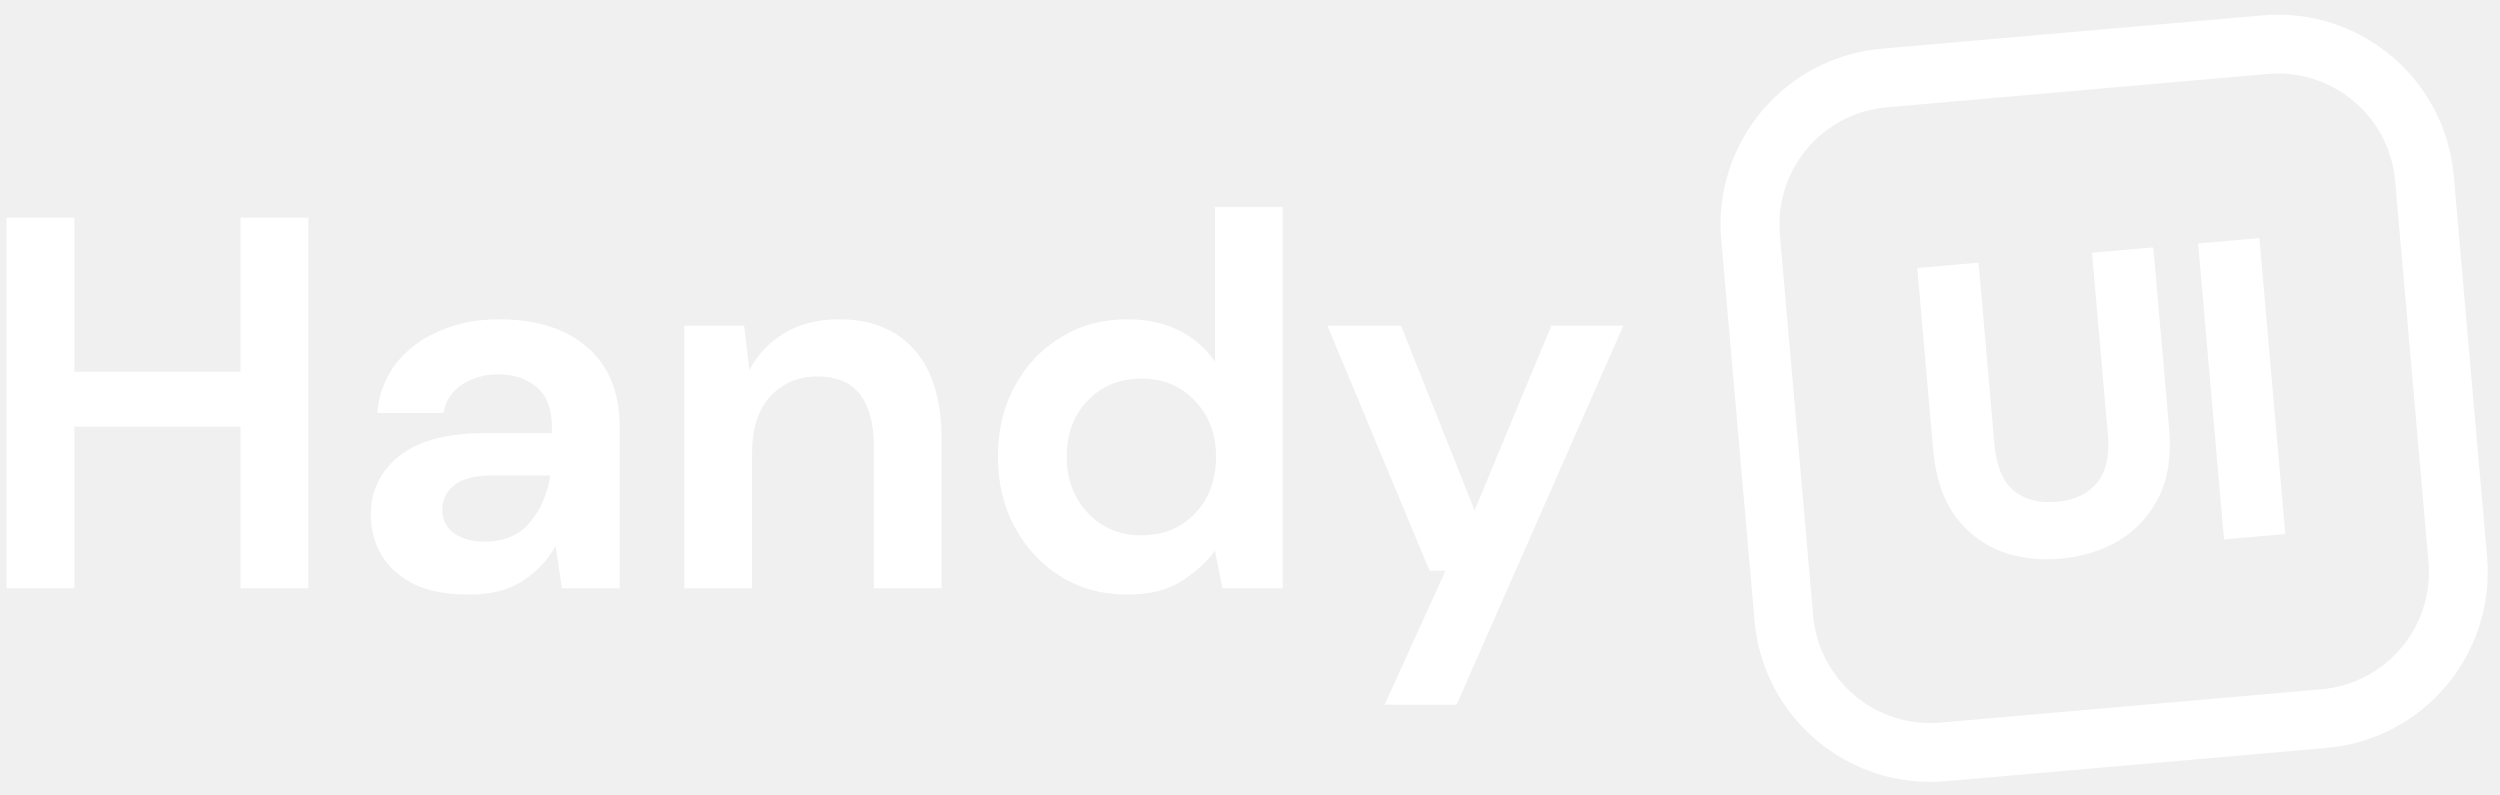
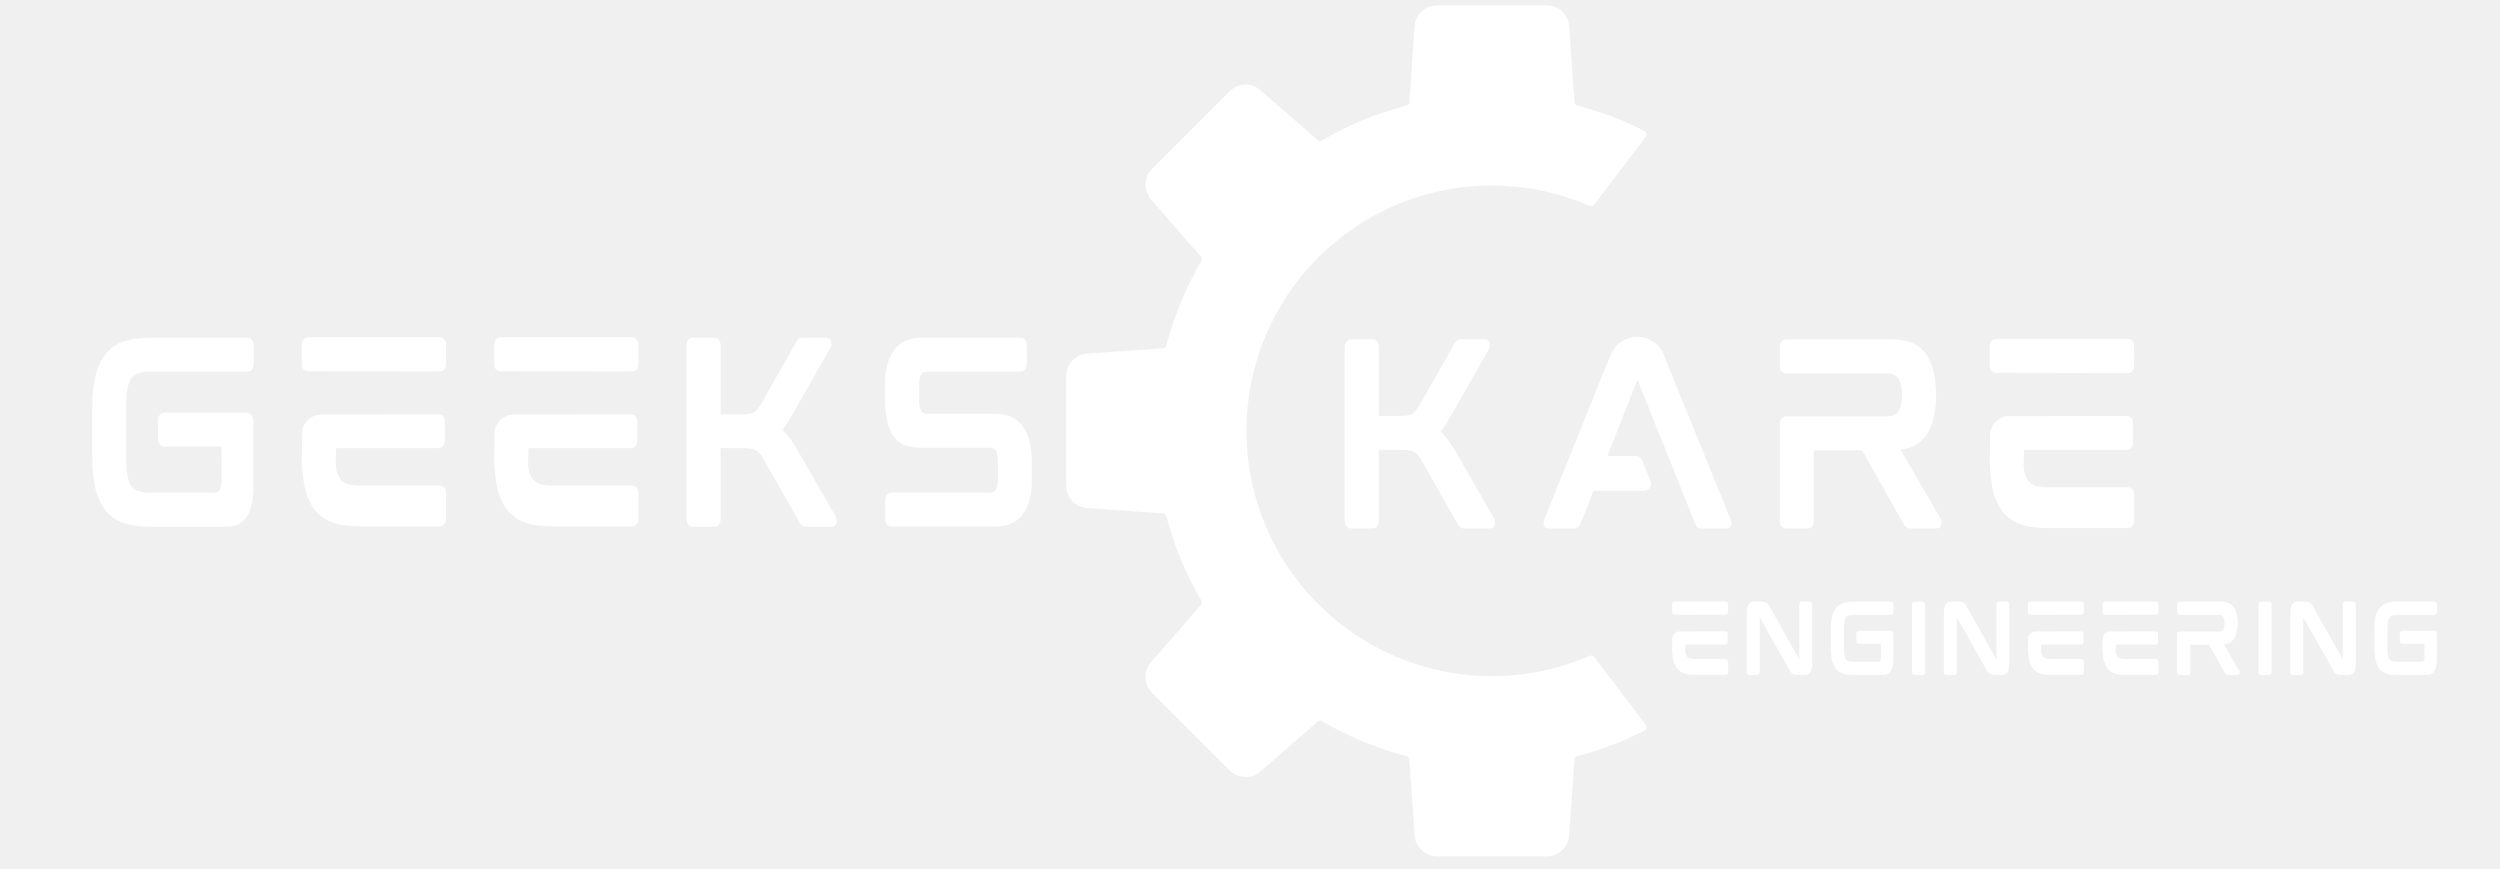
- <svg xmlns="http://www.w3.org/2000/svg" width="85" height="27" viewBox="0 0 85 27" fill="none">
-   <path fill-rule="evenodd" clip-rule="evenodd" d="M64.151 3.648L77.101 2.515C79.302 2.323 81.242 3.951 81.435 6.151L82.568 19.102C82.76 21.302 81.132 23.243 78.932 23.435L65.981 24.568C63.78 24.761 61.84 23.133 61.648 20.932L60.515 7.982C60.322 5.781 61.95 3.841 64.151 3.648ZM58.522 8.156C58.233 4.855 60.675 1.945 63.977 1.656L76.927 0.523C80.228 0.234 83.138 2.676 83.427 5.977L84.56 18.927C84.849 22.229 82.407 25.139 79.106 25.428L66.155 26.561C62.854 26.849 59.944 24.407 59.655 21.106L58.522 8.156ZM76.683 8.258L77.537 18.021L75.752 18.177L77.537 18.021L76.683 8.258L76.683 8.258ZM70.04 18.846C70.039 18.846 70.039 18.846 70.039 18.846C69.998 18.849 69.956 18.852 69.915 18.855C69.956 18.852 69.998 18.849 70.04 18.846C70.04 18.846 70.04 18.846 70.04 18.846ZM71.955 18.256C71.464 18.545 70.913 18.732 70.304 18.816C70.914 18.732 71.464 18.545 71.955 18.256C72.525 17.916 72.962 17.442 73.264 16.835C73.567 16.228 73.68 15.482 73.603 14.599L73.076 8.574L73.075 8.574L73.603 14.599C73.68 15.482 73.567 16.228 73.264 16.835C72.961 17.442 72.525 17.916 71.955 18.256ZM68.011 18.737L68.009 18.736C67.38 18.488 66.859 18.077 66.448 17.509L66.447 17.507C66.043 16.932 65.806 16.189 65.727 15.288L65.187 9.114L67.271 8.931L67.812 15.12C67.877 15.861 68.099 16.367 68.453 16.672C68.82 16.98 69.305 17.115 69.925 17.061C70.537 17.007 70.987 16.791 71.295 16.423C71.599 16.06 71.734 15.523 71.669 14.782L71.128 8.594L73.212 8.411L73.752 14.586C73.831 15.489 73.717 16.263 73.399 16.902C73.083 17.534 72.627 18.03 72.032 18.385C71.45 18.728 70.788 18.931 70.052 18.995C69.317 19.059 68.635 18.975 68.011 18.737ZM75.616 18.34L74.736 8.278L76.82 8.096L77.7 18.157L75.616 18.34ZM38.322 20.216C37.481 20.216 36.731 20.012 36.072 19.604C35.411 19.196 34.889 18.638 34.505 17.93C34.121 17.222 33.929 16.418 33.929 15.518C33.929 14.618 34.121 13.82 34.505 13.124C34.889 12.416 35.411 11.864 36.072 11.468C36.731 11.06 37.481 10.856 38.322 10.856C38.993 10.856 39.581 10.982 40.086 11.234C40.59 11.486 40.998 11.84 41.309 12.296V7.04H43.614V20H41.562L41.309 18.722C41.022 19.118 40.638 19.466 40.157 19.766C39.69 20.066 39.078 20.216 38.322 20.216ZM38.807 18.2C39.551 18.2 40.157 17.954 40.626 17.462C41.105 16.958 41.346 16.316 41.346 15.536C41.346 14.756 41.105 14.12 40.626 13.628C40.157 13.124 39.551 12.872 38.807 12.872C38.075 12.872 37.469 13.118 36.989 13.61C36.51 14.102 36.27 14.738 36.27 15.518C36.27 16.298 36.51 16.94 36.989 17.444C37.469 17.948 38.075 18.2 38.807 18.2ZM0.223 20V7.4H2.527V12.638H8.179V7.4H10.483V20H8.179V14.51H2.527V20H0.223ZM15.956 20.216C15.188 20.216 14.558 20.096 14.066 19.856C13.574 19.604 13.208 19.274 12.968 18.866C12.728 18.458 12.608 18.008 12.608 17.516C12.608 16.688 12.932 16.016 13.58 15.5C14.228 14.984 15.2 14.726 16.496 14.726H18.764V14.51C18.764 13.898 18.59 13.448 18.242 13.16C17.894 12.872 17.462 12.728 16.946 12.728C16.478 12.728 16.07 12.842 15.722 13.07C15.374 13.286 15.158 13.61 15.074 14.042H12.824C12.884 13.394 13.1 12.83 13.472 12.35C13.856 11.87 14.348 11.504 14.948 11.252C15.548 10.988 16.22 10.856 16.964 10.856C18.236 10.856 19.238 11.174 19.97 11.81C20.702 12.446 21.068 13.346 21.068 14.51V20H19.106L18.89 18.56C18.626 19.04 18.254 19.436 17.774 19.748C17.306 20.06 16.7 20.216 15.956 20.216ZM16.478 18.416C17.138 18.416 17.648 18.2 18.008 17.768C18.38 17.336 18.614 16.802 18.71 16.166H16.748C16.136 16.166 15.698 16.28 15.434 16.508C15.17 16.724 15.038 16.994 15.038 17.318C15.038 17.666 15.17 17.936 15.434 18.128C15.698 18.32 16.046 18.416 16.478 18.416ZM23.266 11.072V20H25.57V15.392C25.57 14.576 25.774 13.94 26.182 13.484C26.602 13.028 27.136 12.8 27.784 12.8C28.444 12.8 28.93 13.004 29.242 13.412C29.554 13.82 29.71 14.408 29.71 15.176V20H32.014V14.96C32.014 13.616 31.708 12.596 31.096 11.9C30.484 11.204 29.626 10.856 28.522 10.856C27.814 10.856 27.196 11.012 26.668 11.324C26.152 11.636 25.756 12.056 25.48 12.584L25.3 11.072H23.266ZM49.146 19.406L47.076 23.96H49.524L55.194 11.072H52.746L50.136 17.354L47.634 11.072H45.132L48.606 19.406H49.146Z" fill="white" />
+ <svg xmlns="http://www.w3.org/2000/svg" width="423" zoomAndPan="magnify" viewBox="0 0 317.25 110.25" height="147" preserveAspectRatio="xMidYMid meet" version="1.0">
+   <defs>
+     <g />
+     <clipPath id="48800a25d0">
+       <path d="M 135.297 0.664 L 209 0.664 L 209 108.68 L 135.297 108.68 Z M 135.297 0.664 " clip-rule="nonzero" />
+     </clipPath>
+   </defs>
+   <g clip-path="url(#48800a25d0)">
+     <path fill="#ffffff" d="M 182.375 0.68 L 196.262 0.68 C 197.848 0.68 199.133 1.957 199.141 3.543 C 199.141 3.551 199.141 3.559 199.141 3.57 L 199.797 12.957 C 199.812 13.16 199.953 13.332 200.148 13.383 C 203.141 14.164 206.008 15.262 208.703 16.641 C 208.707 16.641 208.707 16.641 208.711 16.641 C 208.969 16.777 209.043 17.109 208.867 17.34 L 202.293 25.973 C 202.16 26.145 201.926 26.207 201.73 26.121 C 200.605 25.629 199.449 25.207 198.262 24.852 C 196.746 24.398 195.18 24.055 193.574 23.836 C 192.609 23.703 191.633 23.617 190.645 23.574 C 190.207 23.559 189.762 23.547 189.316 23.547 C 188.465 23.547 187.617 23.582 186.781 23.648 C 177.664 24.383 169.656 29.043 164.449 35.938 C 160.512 41.152 158.18 47.641 158.18 54.672 C 158.18 71.863 172.121 85.797 189.316 85.797 C 193.73 85.797 197.926 84.879 201.73 83.227 C 201.93 83.141 202.16 83.203 202.293 83.375 L 202.91 84.184 L 208.863 92 C 209.039 92.234 208.965 92.57 208.703 92.703 C 208.672 92.723 208.641 92.738 208.609 92.754 C 208.566 92.777 208.527 92.797 208.484 92.816 C 207.129 93.5 205.734 94.109 204.305 94.645 C 202.949 95.152 201.566 95.594 200.148 95.961 C 199.953 96.012 199.812 96.184 199.797 96.387 L 199.141 105.777 C 199.141 105.785 199.141 105.793 199.141 105.801 C 199.133 107.387 197.848 108.668 196.262 108.668 L 182.375 108.668 C 180.789 108.668 179.504 107.387 179.5 105.801 C 179.5 105.793 179.496 105.785 179.496 105.777 L 178.84 96.387 C 178.824 96.184 178.684 96.012 178.488 95.961 C 174.684 94.969 171.082 93.461 167.77 91.523 C 167.594 91.418 167.375 91.438 167.219 91.57 L 160.109 97.75 C 160.105 97.758 160.098 97.762 160.094 97.77 C 158.969 98.883 157.152 98.879 156.031 97.758 L 150.047 91.777 L 146.211 87.945 C 145.09 86.824 145.09 85.008 146.203 83.887 C 146.211 83.879 146.215 83.875 146.219 83.867 L 152.402 76.762 C 152.535 76.609 152.555 76.387 152.453 76.211 C 150.512 72.898 149.004 69.301 148.008 65.5 C 147.957 65.301 147.789 65.16 147.586 65.145 L 138.191 64.492 C 138.184 64.488 138.176 64.488 138.168 64.488 C 136.582 64.48 135.301 63.195 135.301 61.613 L 135.301 47.734 C 135.301 46.148 136.582 44.863 138.168 44.855 C 138.176 44.855 138.184 44.855 138.191 44.855 L 147.586 44.199 C 147.789 44.184 147.957 44.043 148.008 43.848 C 149.004 40.043 150.512 36.445 152.453 33.133 C 152.555 32.957 152.535 32.738 152.402 32.586 L 151.359 31.387 L 146.219 25.477 C 146.215 25.473 146.211 25.465 146.203 25.461 C 145.09 24.336 145.09 22.52 146.211 21.398 L 150.047 17.566 L 156.031 11.586 C 157.152 10.465 158.969 10.461 160.094 11.578 C 160.098 11.582 160.105 11.59 160.109 11.594 L 167.219 17.773 C 167.375 17.906 167.594 17.926 167.77 17.824 C 170.633 16.148 173.707 14.793 176.945 13.816 C 177.457 13.664 177.969 13.516 178.488 13.383 C 178.684 13.332 178.824 13.16 178.84 12.957 L 178.938 11.566 L 179.02 10.406 L 179.262 6.926 L 179.496 3.57 C 179.496 3.559 179.5 3.551 179.5 3.543 C 179.504 1.957 180.789 0.68 182.375 0.68 " fill-opacity="1" fill-rule="nonzero" />
+   </g>
+   <g fill="#ffffff" fill-opacity="1">
+     <g transform="translate(168.313, 67.03546)">
+       <g>
+         <path d="M 16.258 -9.977 C 15.676 -10.934 15.094 -11.719 14.512 -12.273 C 14.688 -12.504 14.859 -12.738 15.066 -13.027 C 15.297 -13.406 15.559 -13.844 15.852 -14.336 L 20.648 -22.77 C 20.734 -22.977 20.766 -23.207 20.734 -23.469 C 20.648 -23.789 20.414 -23.965 20.066 -23.965 L 17.188 -23.965 C 16.867 -23.965 16.664 -23.906 16.547 -23.789 C 16.43 -23.703 16.316 -23.586 16.227 -23.383 L 11.836 -15.617 C 11.66 -15.328 11.488 -15.094 11.344 -14.891 C 11.195 -14.715 11.023 -14.57 10.875 -14.484 C 10.703 -14.395 10.5 -14.336 10.266 -14.309 C 10.035 -14.281 9.715 -14.25 9.336 -14.25 L 6.66 -14.25 L 6.66 -22.945 C 6.66 -23.875 6.078 -23.965 5.844 -23.965 L 3.172 -23.965 C 2.938 -23.965 2.328 -23.875 2.328 -22.945 L 2.328 -0.988 C 2.328 -0.086 2.938 0.027 3.172 0.027 L 5.844 0.027 C 6.078 0.027 6.66 -0.086 6.66 -0.988 L 6.66 -9.945 L 9.598 -9.945 C 10.297 -9.945 10.82 -9.859 11.168 -9.656 C 11.488 -9.48 11.809 -9.102 12.129 -8.52 L 16.664 -0.551 C 16.75 -0.379 16.867 -0.234 16.984 -0.145 C 17.102 -0.027 17.305 0.027 17.594 0.027 L 20.734 0.027 C 21.145 0.027 21.375 -0.203 21.406 -0.582 C 21.434 -0.871 21.406 -1.105 21.289 -1.25 Z M 16.258 -9.977 " />
+       </g>
+     </g>
+   </g>
+   <g fill="#ffffff" fill-opacity="1">
+     <g transform="translate(193.5247, 67.03546)">
+       <g>
+         <path d="M 17.914 -21.258 C 17.855 -21.406 17.797 -21.578 17.738 -21.695 C 17.273 -23.207 15.879 -24.285 14.281 -24.285 C 13.551 -24.285 12.855 -24.082 12.273 -23.672 C 12.098 -23.586 11.953 -23.469 11.836 -23.383 C 11.398 -23.004 10.965 -22.305 10.559 -21.258 L 2.441 -1.105 C 2.355 -0.844 2.328 -0.582 2.383 -0.406 C 2.414 -0.234 2.559 0.027 3.023 0.027 L 6.223 0.027 C 6.602 0.027 6.891 -0.203 7.039 -0.582 L 8.695 -4.742 L 15.066 -4.742 C 15.383 -4.742 15.676 -4.887 15.82 -5.148 C 15.996 -5.379 16.023 -5.699 15.938 -5.992 L 14.891 -8.578 C 14.746 -8.93 14.426 -9.16 14.047 -9.16 L 10.441 -9.16 L 14.164 -18.582 C 14.191 -18.641 14.223 -18.672 14.223 -18.672 L 14.336 -18.672 C 14.336 -18.672 14.336 -18.672 14.367 -18.613 L 21.578 -0.609 C 21.723 -0.203 22.016 0.027 22.422 0.027 L 25.535 0.027 C 26 0.027 26.117 -0.262 26.176 -0.406 C 26.23 -0.582 26.203 -0.844 26.086 -1.105 Z M 17.914 -21.258 " />
+       </g>
+     </g>
+   </g>
+   <g fill="#ffffff" fill-opacity="1">
+     <g transform="translate(223.5346, 67.03546)">
+       <g>
+         <path d="M 22.16 -17.012 C 22.16 -16.984 22.16 -16.953 22.16 -16.926 C 22.16 -16.898 22.16 -16.867 22.16 -16.84 Z M 22.715 -1.25 L 17.625 -9.977 C 19.051 -10.148 20.152 -10.762 20.883 -11.75 C 21.695 -12.941 22.133 -14.656 22.16 -16.926 C 22.133 -19.195 21.695 -20.91 20.883 -22.102 C 20.008 -23.352 18.555 -23.965 16.578 -23.965 L 3.172 -23.965 C 2.91 -23.965 2.328 -23.875 2.328 -22.945 L 2.328 -20.648 C 2.328 -19.746 2.91 -19.66 3.172 -19.66 L 15.82 -19.66 C 16.578 -19.66 17.07 -19.457 17.363 -19.02 C 17.684 -18.582 17.828 -17.887 17.828 -16.926 C 17.828 -15.965 17.684 -15.27 17.363 -14.832 C 17.07 -14.395 16.578 -14.191 15.82 -14.191 L 3.172 -14.191 C 2.91 -14.191 2.328 -14.105 2.328 -13.203 L 2.328 -0.988 C 2.328 -0.086 2.91 0.027 3.172 0.027 L 5.816 0.027 C 6.078 0.027 6.629 -0.086 6.629 -0.988 L 6.629 -9.887 L 12.766 -9.887 L 18.031 -0.551 C 18.148 -0.379 18.234 -0.234 18.352 -0.145 C 18.496 -0.027 18.699 0.027 18.961 0.027 L 22.16 0.027 C 22.508 0.027 22.77 -0.203 22.828 -0.551 C 22.859 -0.844 22.828 -1.074 22.715 -1.25 Z M 22.715 -1.25 " />
+       </g>
+     </g>
+   </g>
+   <g fill="#ffffff" fill-opacity="1">
+     <g transform="translate(250.1713, 67.03546)">
+       <g>
+         <path d="M 19.805 -5.207 L 9.566 -5.207 C 8.957 -5.207 8.465 -5.293 8.055 -5.41 C 7.676 -5.555 7.414 -5.758 7.184 -6.051 C 6.949 -6.367 6.777 -6.805 6.688 -7.359 C 6.66 -7.504 6.66 -7.707 6.629 -7.852 C 6.629 -7.852 6.66 -9.945 6.688 -9.945 L 19.688 -9.945 C 19.922 -9.945 20.504 -10.062 20.504 -10.965 L 20.504 -13.262 C 20.504 -14.164 19.922 -14.25 19.688 -14.25 L 4.684 -14.223 C 3.84 -14.164 3.113 -13.727 2.703 -13 C 2.559 -12.766 2.441 -12.535 2.383 -12.273 L 2.328 -8.609 L 2.328 -8.465 C 2.355 -7.098 2.5 -5.934 2.703 -4.973 C 2.965 -3.809 3.402 -2.852 3.957 -2.121 C 4.535 -1.367 5.293 -0.844 6.223 -0.523 C 7.125 -0.176 8.203 -0.027 9.48 -0.027 L 19.805 -0.027 C 20.066 -0.027 20.648 -0.117 20.648 -1.02 L 20.648 -4.219 C 20.648 -5.117 20.066 -5.207 19.805 -5.207 Z M 19.836 -24.023 L 3.113 -24.023 C 2.879 -24.023 2.328 -23.906 2.328 -22.977 L 2.328 -20.707 C 2.328 -19.805 2.879 -19.719 3.113 -19.719 L 19.836 -19.688 C 20.066 -19.688 20.648 -19.805 20.648 -20.707 L 20.648 -23.004 C 20.648 -23.906 20.066 -24.023 19.836 -24.023 Z M 19.836 -24.023 " />
+       </g>
+     </g>
+   </g>
+   <g fill="#ffffff" fill-opacity="1">
+     <g transform="translate(211.2915, 85.64825)">
+       <g>
+         <path d="M 7.68 -2.02 L 3.711 -2.02 C 3.473 -2.02 3.281 -2.051 3.125 -2.098 C 2.977 -2.152 2.875 -2.234 2.785 -2.348 C 2.695 -2.469 2.629 -2.641 2.594 -2.855 C 2.582 -2.91 2.582 -2.988 2.57 -3.047 C 2.57 -3.047 2.582 -3.855 2.594 -3.855 L 7.637 -3.855 C 7.727 -3.855 7.953 -3.902 7.953 -4.254 L 7.953 -5.145 C 7.953 -5.492 7.727 -5.527 7.637 -5.527 L 1.816 -5.516 C 1.488 -5.492 1.207 -5.324 1.051 -5.043 C 0.992 -4.953 0.949 -4.859 0.926 -4.758 L 0.902 -3.34 L 0.902 -3.281 C 0.914 -2.754 0.969 -2.301 1.051 -1.93 C 1.152 -1.477 1.32 -1.105 1.535 -0.824 C 1.758 -0.531 2.051 -0.328 2.414 -0.203 C 2.762 -0.066 3.18 -0.012 3.676 -0.012 L 7.68 -0.012 C 7.781 -0.012 8.008 -0.047 8.008 -0.395 L 8.008 -1.637 C 8.008 -1.984 7.781 -2.02 7.68 -2.02 Z M 7.691 -9.316 L 1.207 -9.316 C 1.117 -9.316 0.902 -9.27 0.902 -8.91 L 0.902 -8.031 C 0.902 -7.68 1.117 -7.648 1.207 -7.648 L 7.691 -7.637 C 7.781 -7.637 8.008 -7.68 8.008 -8.031 L 8.008 -8.922 C 8.008 -9.27 7.781 -9.316 7.691 -9.316 Z M 7.691 -9.316 " />
+       </g>
+     </g>
+   </g>
+   <g fill="#ffffff" fill-opacity="1">
+     <g transform="translate(220.7603, 85.64825)">
+       <g>
+         <path d="M 8.887 -9.293 L 7.883 -9.293 C 7.781 -9.293 7.566 -9.262 7.566 -8.898 L 7.566 -2.121 C 7.566 -2.109 7.566 -2.109 7.566 -2.098 L 7.512 -2.098 C 7.5 -2.098 7.488 -2.098 7.477 -2.133 L 3.914 -8.469 C 3.824 -8.641 3.746 -8.773 3.664 -8.875 C 3.586 -8.988 3.508 -9.078 3.43 -9.137 C 3.34 -9.203 3.238 -9.25 3.113 -9.27 C 3 -9.281 2.863 -9.293 2.719 -9.293 L 1.871 -9.293 C 1.547 -9.293 1.297 -9.18 1.141 -8.977 C 0.98 -8.762 0.902 -8.391 0.902 -7.84 L 0.902 -0.383 C 0.902 -0.035 1.129 0.012 1.23 0.012 L 2.234 0.012 C 2.336 0.012 2.551 -0.035 2.551 -0.383 L 2.551 -7.16 C 2.551 -7.172 2.551 -7.184 2.551 -7.184 L 2.605 -7.184 C 2.605 -7.184 2.617 -7.184 2.641 -7.152 L 6.215 -0.812 C 6.305 -0.633 6.395 -0.496 6.473 -0.395 C 6.555 -0.281 6.633 -0.203 6.723 -0.148 C 6.812 -0.078 6.914 -0.047 7.027 -0.023 C 7.129 0 7.254 0.012 7.41 0.012 L 8.234 0.012 C 8.562 0.012 8.809 -0.102 8.965 -0.316 C 9.125 -0.52 9.203 -0.891 9.203 -1.445 L 9.203 -8.898 C 9.203 -9.262 8.977 -9.293 8.887 -9.293 Z M 8.887 -9.293 " />
+       </g>
+     </g>
+   </g>
+   <g fill="#ffffff" fill-opacity="1">
+     <g transform="translate(231.4239, 85.64825)">
+       <g>
+         <path d="M 8.539 -9.293 L 3.688 -9.293 C 3.191 -9.293 2.762 -9.227 2.414 -9.102 C 2.062 -8.965 1.758 -8.754 1.547 -8.469 C 1.32 -8.176 1.152 -7.816 1.051 -7.363 C 0.949 -6.926 0.902 -6.383 0.902 -5.762 L 0.902 -3.531 C 0.902 -2.898 0.949 -2.355 1.051 -1.906 C 1.152 -1.465 1.32 -1.094 1.547 -0.801 C 1.77 -0.52 2.062 -0.305 2.414 -0.18 C 2.762 -0.055 3.191 0.012 3.688 0.012 L 7.547 0.012 C 7.961 0.012 8.289 -0.156 8.516 -0.484 C 8.73 -0.801 8.844 -1.332 8.844 -2.086 L 8.844 -5.109 C 8.844 -5.539 8.594 -5.605 8.449 -5.605 L 4.457 -5.605 C 4.363 -5.605 4.141 -5.559 4.141 -5.199 L 4.141 -4.344 C 4.141 -3.969 4.363 -3.938 4.457 -3.938 L 7.262 -3.938 C 7.262 -3.938 7.273 -2.355 7.273 -2.355 C 7.273 -2.008 7.219 -1.859 7.172 -1.793 C 7.117 -1.703 7.027 -1.668 6.902 -1.668 L 3.746 -1.668 C 3.508 -1.668 3.305 -1.691 3.156 -1.75 C 3.012 -1.793 2.91 -1.871 2.82 -1.996 C 2.742 -2.109 2.672 -2.277 2.641 -2.492 C 2.594 -2.719 2.57 -3 2.57 -3.34 L 2.57 -5.957 C 2.57 -6.293 2.594 -6.574 2.641 -6.801 C 2.672 -7.004 2.742 -7.172 2.82 -7.297 C 2.91 -7.41 3.012 -7.488 3.156 -7.547 C 3.305 -7.59 3.508 -7.625 3.746 -7.625 L 8.539 -7.625 C 8.629 -7.625 8.855 -7.66 8.855 -8.02 L 8.855 -8.898 C 8.855 -9.25 8.629 -9.293 8.539 -9.293 Z M 8.539 -9.293 " />
+       </g>
+     </g>
+   </g>
+   <g fill="#ffffff" fill-opacity="1">
+     <g transform="translate(241.7381, 85.64825)">
+       <g>
+         <path d="M 2.254 -9.293 L 1.219 -9.293 C 1.129 -9.293 0.902 -9.25 0.902 -8.898 L 0.902 -0.383 C 0.902 -0.035 1.129 0.012 1.219 0.012 L 2.254 0.012 C 2.348 0.012 2.57 -0.035 2.57 -0.383 L 2.57 -8.898 C 2.57 -9.25 2.348 -9.293 2.254 -9.293 Z M 2.254 -9.293 " />
+       </g>
+     </g>
+   </g>
+   <g fill="#ffffff" fill-opacity="1">
+     <g transform="translate(245.7736, 85.64825)">
+       <g>
+         <path d="M 8.887 -9.293 L 7.883 -9.293 C 7.781 -9.293 7.566 -9.262 7.566 -8.898 L 7.566 -2.121 C 7.566 -2.109 7.566 -2.109 7.566 -2.098 L 7.512 -2.098 C 7.5 -2.098 7.488 -2.098 7.477 -2.133 L 3.914 -8.469 C 3.824 -8.641 3.746 -8.773 3.664 -8.875 C 3.586 -8.988 3.508 -9.078 3.43 -9.137 C 3.34 -9.203 3.238 -9.25 3.113 -9.27 C 3 -9.281 2.863 -9.293 2.719 -9.293 L 1.871 -9.293 C 1.547 -9.293 1.297 -9.18 1.141 -8.977 C 0.98 -8.762 0.902 -8.391 0.902 -7.84 L 0.902 -0.383 C 0.902 -0.035 1.129 0.012 1.23 0.012 L 2.234 0.012 C 2.336 0.012 2.551 -0.035 2.551 -0.383 L 2.551 -7.16 C 2.551 -7.172 2.551 -7.184 2.551 -7.184 L 2.605 -7.184 C 2.605 -7.184 2.617 -7.184 2.641 -7.152 L 6.215 -0.812 C 6.305 -0.633 6.395 -0.496 6.473 -0.395 C 6.555 -0.281 6.633 -0.203 6.723 -0.148 C 6.812 -0.078 6.914 -0.047 7.027 -0.023 C 7.129 0 7.254 0.012 7.41 0.012 L 8.234 0.012 C 8.562 0.012 8.809 -0.102 8.965 -0.316 C 9.125 -0.52 9.203 -0.891 9.203 -1.445 L 9.203 -8.898 C 9.203 -9.262 8.977 -9.293 8.887 -9.293 Z M 8.887 -9.293 " />
+       </g>
+     </g>
+   </g>
+   <g fill="#ffffff" fill-opacity="1">
+     <g transform="translate(256.4373, 85.64825)">
+       <g>
+         <path d="M 7.68 -2.02 L 3.711 -2.02 C 3.473 -2.02 3.281 -2.051 3.125 -2.098 C 2.977 -2.152 2.875 -2.234 2.785 -2.348 C 2.695 -2.469 2.629 -2.641 2.594 -2.855 C 2.582 -2.91 2.582 -2.988 2.57 -3.047 C 2.57 -3.047 2.582 -3.855 2.594 -3.855 L 7.637 -3.855 C 7.727 -3.855 7.953 -3.902 7.953 -4.254 L 7.953 -5.145 C 7.953 -5.492 7.727 -5.527 7.637 -5.527 L 1.816 -5.516 C 1.488 -5.492 1.207 -5.324 1.051 -5.043 C 0.992 -4.953 0.949 -4.859 0.926 -4.758 L 0.902 -3.34 L 0.902 -3.281 C 0.914 -2.754 0.969 -2.301 1.051 -1.93 C 1.152 -1.477 1.32 -1.105 1.535 -0.824 C 1.758 -0.531 2.051 -0.328 2.414 -0.203 C 2.762 -0.066 3.18 -0.012 3.676 -0.012 L 7.68 -0.012 C 7.781 -0.012 8.008 -0.047 8.008 -0.395 L 8.008 -1.637 C 8.008 -1.984 7.781 -2.02 7.68 -2.02 Z M 7.691 -9.316 L 1.207 -9.316 C 1.117 -9.316 0.902 -9.27 0.902 -8.91 L 0.902 -8.031 C 0.902 -7.68 1.117 -7.648 1.207 -7.648 L 7.691 -7.637 C 7.781 -7.637 8.008 -7.68 8.008 -8.031 L 8.008 -8.922 C 8.008 -9.27 7.781 -9.316 7.691 -9.316 Z M 7.691 -9.316 " />
+       </g>
+     </g>
+   </g>
+   <g fill="#ffffff" fill-opacity="1">
+     <g transform="translate(265.9061, 85.64825)">
+       <g>
+         <path d="M 7.68 -2.02 L 3.711 -2.02 C 3.473 -2.02 3.281 -2.051 3.125 -2.098 C 2.977 -2.152 2.875 -2.234 2.785 -2.348 C 2.695 -2.469 2.629 -2.641 2.594 -2.855 C 2.582 -2.91 2.582 -2.988 2.57 -3.047 C 2.57 -3.047 2.582 -3.855 2.594 -3.855 L 7.637 -3.855 C 7.727 -3.855 7.953 -3.902 7.953 -4.254 L 7.953 -5.145 C 7.953 -5.492 7.727 -5.527 7.637 -5.527 L 1.816 -5.516 C 1.488 -5.492 1.207 -5.324 1.051 -5.043 C 0.992 -4.953 0.949 -4.859 0.926 -4.758 L 0.902 -3.34 L 0.902 -3.281 C 0.914 -2.754 0.969 -2.301 1.051 -1.93 C 1.152 -1.477 1.32 -1.105 1.535 -0.824 C 1.758 -0.531 2.051 -0.328 2.414 -0.203 C 2.762 -0.066 3.18 -0.012 3.676 -0.012 L 7.68 -0.012 C 7.781 -0.012 8.008 -0.047 8.008 -0.395 L 8.008 -1.637 C 8.008 -1.984 7.781 -2.02 7.68 -2.02 Z M 7.691 -9.316 L 1.207 -9.316 C 1.117 -9.316 0.902 -9.27 0.902 -8.91 L 0.902 -8.031 C 0.902 -7.68 1.117 -7.648 1.207 -7.648 L 7.691 -7.637 C 7.781 -7.637 8.008 -7.68 8.008 -8.031 L 8.008 -8.922 C 8.008 -9.27 7.781 -9.316 7.691 -9.316 Z M 7.691 -9.316 " />
+       </g>
+     </g>
+   </g>
+   <g fill="#ffffff" fill-opacity="1">
+     <g transform="translate(275.3748, 85.64825)">
+       <g>
+         <path d="M 8.594 -6.598 C 8.594 -6.586 8.594 -6.574 8.594 -6.562 C 8.594 -6.555 8.594 -6.543 8.594 -6.531 Z M 8.809 -0.484 L 6.836 -3.867 C 7.387 -3.938 7.816 -4.172 8.098 -4.555 C 8.414 -5.02 8.582 -5.684 8.594 -6.562 C 8.582 -7.445 8.414 -8.109 8.098 -8.57 C 7.758 -9.059 7.195 -9.293 6.43 -9.293 L 1.23 -9.293 C 1.129 -9.293 0.902 -9.262 0.902 -8.898 L 0.902 -8.008 C 0.902 -7.66 1.129 -7.625 1.23 -7.625 L 6.137 -7.625 C 6.43 -7.625 6.621 -7.547 6.734 -7.375 C 6.859 -7.207 6.914 -6.938 6.914 -6.562 C 6.914 -6.191 6.859 -5.922 6.734 -5.754 C 6.621 -5.582 6.43 -5.504 6.137 -5.504 L 1.23 -5.504 C 1.129 -5.504 0.902 -5.469 0.902 -5.121 L 0.902 -0.383 C 0.902 -0.035 1.129 0.012 1.23 0.012 L 2.254 0.012 C 2.355 0.012 2.57 -0.035 2.57 -0.383 L 2.57 -3.836 L 4.953 -3.836 L 6.992 -0.215 C 7.039 -0.148 7.07 -0.09 7.117 -0.055 C 7.172 -0.012 7.254 0.012 7.355 0.012 L 8.594 0.012 C 8.73 0.012 8.832 -0.078 8.855 -0.215 C 8.863 -0.328 8.855 -0.418 8.809 -0.484 Z M 8.809 -0.484 " />
+       </g>
+     </g>
+   </g>
+   <g fill="#ffffff" fill-opacity="1">
+     <g transform="translate(285.7003, 85.64825)">
+       <g>
+         <path d="M 2.254 -9.293 L 1.219 -9.293 C 1.129 -9.293 0.902 -9.25 0.902 -8.898 L 0.902 -0.383 C 0.902 -0.035 1.129 0.012 1.219 0.012 L 2.254 0.012 C 2.348 0.012 2.57 -0.035 2.57 -0.383 L 2.57 -8.898 C 2.57 -9.25 2.348 -9.293 2.254 -9.293 Z M 2.254 -9.293 " />
+       </g>
+     </g>
+   </g>
+   <g fill="#ffffff" fill-opacity="1">
+     <g transform="translate(289.7358, 85.64825)">
+       <g>
+         <path d="M 8.887 -9.293 L 7.883 -9.293 C 7.781 -9.293 7.566 -9.262 7.566 -8.898 L 7.566 -2.121 C 7.566 -2.109 7.566 -2.109 7.566 -2.098 L 7.512 -2.098 C 7.5 -2.098 7.488 -2.098 7.477 -2.133 L 3.914 -8.469 C 3.824 -8.641 3.746 -8.773 3.664 -8.875 C 3.586 -8.988 3.508 -9.078 3.43 -9.137 C 3.34 -9.203 3.238 -9.25 3.113 -9.27 C 3 -9.281 2.863 -9.293 2.719 -9.293 L 1.871 -9.293 C 1.547 -9.293 1.297 -9.18 1.141 -8.977 C 0.98 -8.762 0.902 -8.391 0.902 -7.84 L 0.902 -0.383 C 0.902 -0.035 1.129 0.012 1.23 0.012 L 2.234 0.012 C 2.336 0.012 2.551 -0.035 2.551 -0.383 L 2.551 -7.16 C 2.551 -7.172 2.551 -7.184 2.551 -7.184 L 2.605 -7.184 C 2.605 -7.184 2.617 -7.184 2.641 -7.152 L 6.215 -0.812 C 6.305 -0.633 6.395 -0.496 6.473 -0.395 C 6.555 -0.281 6.633 -0.203 6.723 -0.148 C 6.812 -0.078 6.914 -0.047 7.027 -0.023 C 7.129 0 7.254 0.012 7.41 0.012 L 8.234 0.012 C 8.562 0.012 8.809 -0.102 8.965 -0.316 C 9.125 -0.52 9.203 -0.891 9.203 -1.445 L 9.203 -8.898 C 9.203 -9.262 8.977 -9.293 8.887 -9.293 Z M 8.887 -9.293 " />
+       </g>
+     </g>
+   </g>
+   <g fill="#ffffff" fill-opacity="1">
+     <g transform="translate(300.3995, 85.64825)">
+       <g>
+         <path d="M 8.539 -9.293 L 3.688 -9.293 C 3.191 -9.293 2.762 -9.227 2.414 -9.102 C 2.062 -8.965 1.758 -8.754 1.547 -8.469 C 1.32 -8.176 1.152 -7.816 1.051 -7.363 C 0.949 -6.926 0.902 -6.383 0.902 -5.762 L 0.902 -3.531 C 0.902 -2.898 0.949 -2.355 1.051 -1.906 C 1.152 -1.465 1.32 -1.094 1.547 -0.801 C 1.77 -0.52 2.062 -0.305 2.414 -0.18 C 2.762 -0.055 3.191 0.012 3.688 0.012 L 7.547 0.012 C 7.961 0.012 8.289 -0.156 8.516 -0.484 C 8.73 -0.801 8.844 -1.332 8.844 -2.086 L 8.844 -5.109 C 8.844 -5.539 8.594 -5.605 8.449 -5.605 L 4.457 -5.605 C 4.363 -5.605 4.141 -5.559 4.141 -5.199 L 4.141 -4.344 C 4.141 -3.969 4.363 -3.938 4.457 -3.938 L 7.262 -3.938 C 7.262 -3.938 7.273 -2.355 7.273 -2.355 C 7.273 -2.008 7.219 -1.859 7.172 -1.793 C 7.117 -1.703 7.027 -1.668 6.902 -1.668 L 3.746 -1.668 C 3.508 -1.668 3.305 -1.691 3.156 -1.75 C 3.012 -1.793 2.91 -1.871 2.82 -1.996 C 2.742 -2.109 2.672 -2.277 2.641 -2.492 C 2.594 -2.719 2.57 -3 2.57 -3.34 L 2.57 -5.957 C 2.57 -6.293 2.594 -6.574 2.641 -6.801 C 2.672 -7.004 2.742 -7.172 2.82 -7.297 C 2.91 -7.41 3.012 -7.488 3.156 -7.547 C 3.305 -7.59 3.508 -7.625 3.746 -7.625 L 8.539 -7.625 C 8.629 -7.625 8.855 -7.66 8.855 -8.02 L 8.855 -8.898 C 8.855 -9.25 8.629 -9.293 8.539 -9.293 Z M 8.539 -9.293 " />
+       </g>
+     </g>
+   </g>
+   <g fill="#ffffff" fill-opacity="1">
+     <g transform="translate(9.386634, 66.808)">
+       <g>
+         <path d="M 21.996 -23.945 L 9.504 -23.945 C 8.223 -23.945 7.121 -23.77 6.219 -23.449 C 5.316 -23.102 4.531 -22.551 3.98 -21.824 C 3.398 -21.066 2.965 -20.137 2.703 -18.977 C 2.441 -17.84 2.324 -16.445 2.324 -14.848 L 2.324 -9.094 C 2.324 -7.469 2.441 -6.074 2.703 -4.91 C 2.965 -3.777 3.398 -2.82 3.98 -2.062 C 4.562 -1.336 5.316 -0.785 6.219 -0.465 C 7.121 -0.145 8.223 0.027 9.504 0.027 L 19.441 0.027 C 20.516 0.027 21.359 -0.406 21.938 -1.25 C 22.492 -2.062 22.781 -3.43 22.781 -5.375 L 22.781 -13.164 C 22.781 -14.266 22.141 -14.441 21.766 -14.441 L 11.477 -14.441 C 11.246 -14.441 10.664 -14.324 10.664 -13.395 L 10.664 -11.188 C 10.664 -10.227 11.246 -10.141 11.477 -10.141 L 18.715 -10.141 C 18.715 -10.141 18.742 -6.074 18.742 -6.074 C 18.742 -5.172 18.598 -4.793 18.48 -4.621 C 18.336 -4.387 18.102 -4.301 17.785 -4.301 L 9.648 -4.301 C 9.035 -4.301 8.516 -4.359 8.137 -4.504 C 7.758 -4.621 7.496 -4.824 7.266 -5.145 C 7.062 -5.434 6.887 -5.871 6.801 -6.422 C 6.684 -7.004 6.625 -7.73 6.625 -8.602 L 6.625 -15.344 C 6.625 -16.215 6.684 -16.941 6.801 -17.523 C 6.887 -18.047 7.062 -18.48 7.266 -18.801 C 7.496 -19.09 7.758 -19.293 8.137 -19.441 C 8.516 -19.555 9.035 -19.645 9.648 -19.645 L 21.996 -19.645 C 22.23 -19.645 22.812 -19.73 22.812 -20.66 L 22.812 -22.926 C 22.812 -23.828 22.23 -23.945 21.996 -23.945 Z M 21.996 -23.945 " />
+       </g>
+     </g>
+   </g>
+   <g fill="#ffffff" fill-opacity="1">
+     <g transform="translate(35.97491, 66.808)">
+       <g>
+         <path d="M 19.789 -5.203 L 9.559 -5.203 C 8.949 -5.203 8.457 -5.289 8.051 -5.406 C 7.672 -5.551 7.41 -5.754 7.176 -6.043 C 6.945 -6.363 6.77 -6.801 6.684 -7.352 C 6.656 -7.496 6.656 -7.699 6.625 -7.848 C 6.625 -7.848 6.656 -9.938 6.684 -9.938 L 19.672 -9.938 C 19.906 -9.938 20.484 -10.055 20.484 -10.953 L 20.484 -13.25 C 20.484 -14.152 19.906 -14.238 19.672 -14.238 L 4.68 -14.211 C 3.836 -14.152 3.109 -13.715 2.703 -12.988 C 2.559 -12.758 2.441 -12.523 2.383 -12.262 L 2.324 -8.602 L 2.324 -8.457 C 2.355 -7.09 2.5 -5.93 2.703 -4.969 C 2.965 -3.805 3.398 -2.848 3.953 -2.121 C 4.531 -1.367 5.289 -0.844 6.219 -0.523 C 7.121 -0.176 8.195 -0.027 9.473 -0.027 L 19.789 -0.027 C 20.051 -0.027 20.633 -0.117 20.633 -1.016 L 20.633 -4.215 C 20.633 -5.113 20.051 -5.203 19.789 -5.203 Z M 19.816 -24.004 L 3.109 -24.004 C 2.875 -24.004 2.324 -23.887 2.324 -22.957 L 2.324 -20.688 C 2.324 -19.789 2.875 -19.703 3.109 -19.703 L 19.816 -19.672 C 20.051 -19.672 20.633 -19.789 20.633 -20.688 L 20.633 -22.984 C 20.633 -23.887 20.051 -24.004 19.816 -24.004 Z M 19.816 -24.004 " />
+       </g>
+     </g>
+   </g>
+   <g fill="#ffffff" fill-opacity="1">
+     <g transform="translate(60.38381, 66.808)">
+       <g>
+         <path d="M 19.789 -5.203 L 9.559 -5.203 C 8.949 -5.203 8.457 -5.289 8.051 -5.406 C 7.672 -5.551 7.41 -5.754 7.176 -6.043 C 6.945 -6.363 6.77 -6.801 6.684 -7.352 C 6.656 -7.496 6.656 -7.699 6.625 -7.848 C 6.625 -7.848 6.656 -9.938 6.684 -9.938 L 19.672 -9.938 C 19.906 -9.938 20.484 -10.055 20.484 -10.953 L 20.484 -13.25 C 20.484 -14.152 19.906 -14.238 19.672 -14.238 L 4.68 -14.211 C 3.836 -14.152 3.109 -13.715 2.703 -12.988 C 2.559 -12.758 2.441 -12.523 2.383 -12.262 L 2.324 -8.602 L 2.324 -8.457 C 2.355 -7.09 2.5 -5.93 2.703 -4.969 C 2.965 -3.805 3.398 -2.848 3.953 -2.121 C 4.531 -1.367 5.289 -0.844 6.219 -0.523 C 7.121 -0.176 8.195 -0.027 9.473 -0.027 L 19.789 -0.027 C 20.051 -0.027 20.633 -0.117 20.633 -1.016 L 20.633 -4.215 C 20.633 -5.113 20.051 -5.203 19.789 -5.203 Z M 19.816 -24.004 L 3.109 -24.004 C 2.875 -24.004 2.324 -23.887 2.324 -22.957 L 2.324 -20.688 C 2.324 -19.789 2.875 -19.703 3.109 -19.703 L 19.816 -19.672 C 20.051 -19.672 20.633 -19.789 20.633 -20.688 L 20.633 -22.984 C 20.633 -23.887 20.051 -24.004 19.816 -24.004 Z M 19.816 -24.004 " />
+       </g>
+     </g>
+   </g>
+   <g fill="#ffffff" fill-opacity="1">
+     <g transform="translate(84.79271, 66.808)">
+       <g>
+         <path d="M 16.242 -9.969 C 15.664 -10.926 15.082 -11.711 14.5 -12.262 C 14.676 -12.496 14.848 -12.727 15.051 -13.02 C 15.285 -13.395 15.547 -13.832 15.836 -14.324 L 20.633 -22.754 C 20.719 -22.957 20.746 -23.188 20.719 -23.449 C 20.633 -23.77 20.398 -23.945 20.051 -23.945 L 17.172 -23.945 C 16.855 -23.945 16.648 -23.887 16.535 -23.77 C 16.418 -23.684 16.301 -23.566 16.215 -23.363 L 11.828 -15.605 C 11.652 -15.312 11.477 -15.082 11.332 -14.879 C 11.188 -14.703 11.012 -14.559 10.867 -14.473 C 10.695 -14.383 10.488 -14.324 10.258 -14.297 C 10.023 -14.266 9.707 -14.238 9.328 -14.238 L 6.656 -14.238 L 6.656 -22.926 C 6.656 -23.855 6.074 -23.945 5.84 -23.945 L 3.168 -23.945 C 2.934 -23.945 2.324 -23.855 2.324 -22.926 L 2.324 -0.988 C 2.324 -0.086 2.934 0.027 3.168 0.027 L 5.84 0.027 C 6.074 0.027 6.656 -0.086 6.656 -0.988 L 6.656 -9.938 L 9.59 -9.938 C 10.285 -9.938 10.809 -9.852 11.16 -9.648 C 11.477 -9.473 11.797 -9.094 12.117 -8.516 L 16.648 -0.551 C 16.738 -0.379 16.855 -0.234 16.969 -0.145 C 17.086 -0.027 17.289 0.027 17.582 0.027 L 20.719 0.027 C 21.125 0.027 21.359 -0.203 21.387 -0.582 C 21.414 -0.871 21.387 -1.105 21.27 -1.25 Z M 16.242 -9.969 " />
+       </g>
+     </g>
+   </g>
+   <g fill="#ffffff" fill-opacity="1">
+     <g transform="translate(109.9862, 66.808)">
+       <g>
+         <path d="M 16.359 -14.297 L 7.641 -14.297 C 7.207 -14.297 6.656 -14.473 6.656 -15.895 L 6.656 -18.047 C 6.656 -18.566 6.742 -18.977 6.887 -19.266 C 7.004 -19.441 7.176 -19.645 7.672 -19.645 L 19.496 -19.645 C 19.73 -19.645 20.312 -19.73 20.312 -20.633 L 20.312 -22.957 C 20.312 -23.855 19.73 -23.945 19.496 -23.945 L 6.973 -23.945 C 5.375 -23.945 4.215 -23.422 3.457 -22.348 C 2.703 -21.301 2.324 -19.906 2.324 -18.219 L 2.324 -16.012 C 2.324 -14.008 2.73 -12.379 3.457 -11.363 C 4.359 -10.172 5.695 -9.996 6.914 -9.996 L 15.633 -9.996 C 16.07 -9.996 16.648 -9.82 16.648 -8.398 L 16.648 -5.898 C 16.648 -5.375 16.562 -4.969 16.391 -4.68 C 16.273 -4.504 16.098 -4.301 15.605 -4.301 L 3.195 -4.301 C 2.934 -4.301 2.355 -4.215 2.355 -3.312 L 2.355 -0.988 C 2.355 -0.086 2.934 0 3.195 0 L 16.301 0 C 17.898 0 19.09 -0.551 19.848 -1.629 C 20.574 -2.672 20.949 -4.039 20.949 -5.723 L 20.949 -8.281 C 20.949 -10.172 20.574 -11.652 19.816 -12.699 C 19.031 -13.746 17.871 -14.297 16.359 -14.297 Z M 16.359 -14.297 " />
+       </g>
+     </g>
+   </g>
</svg>
